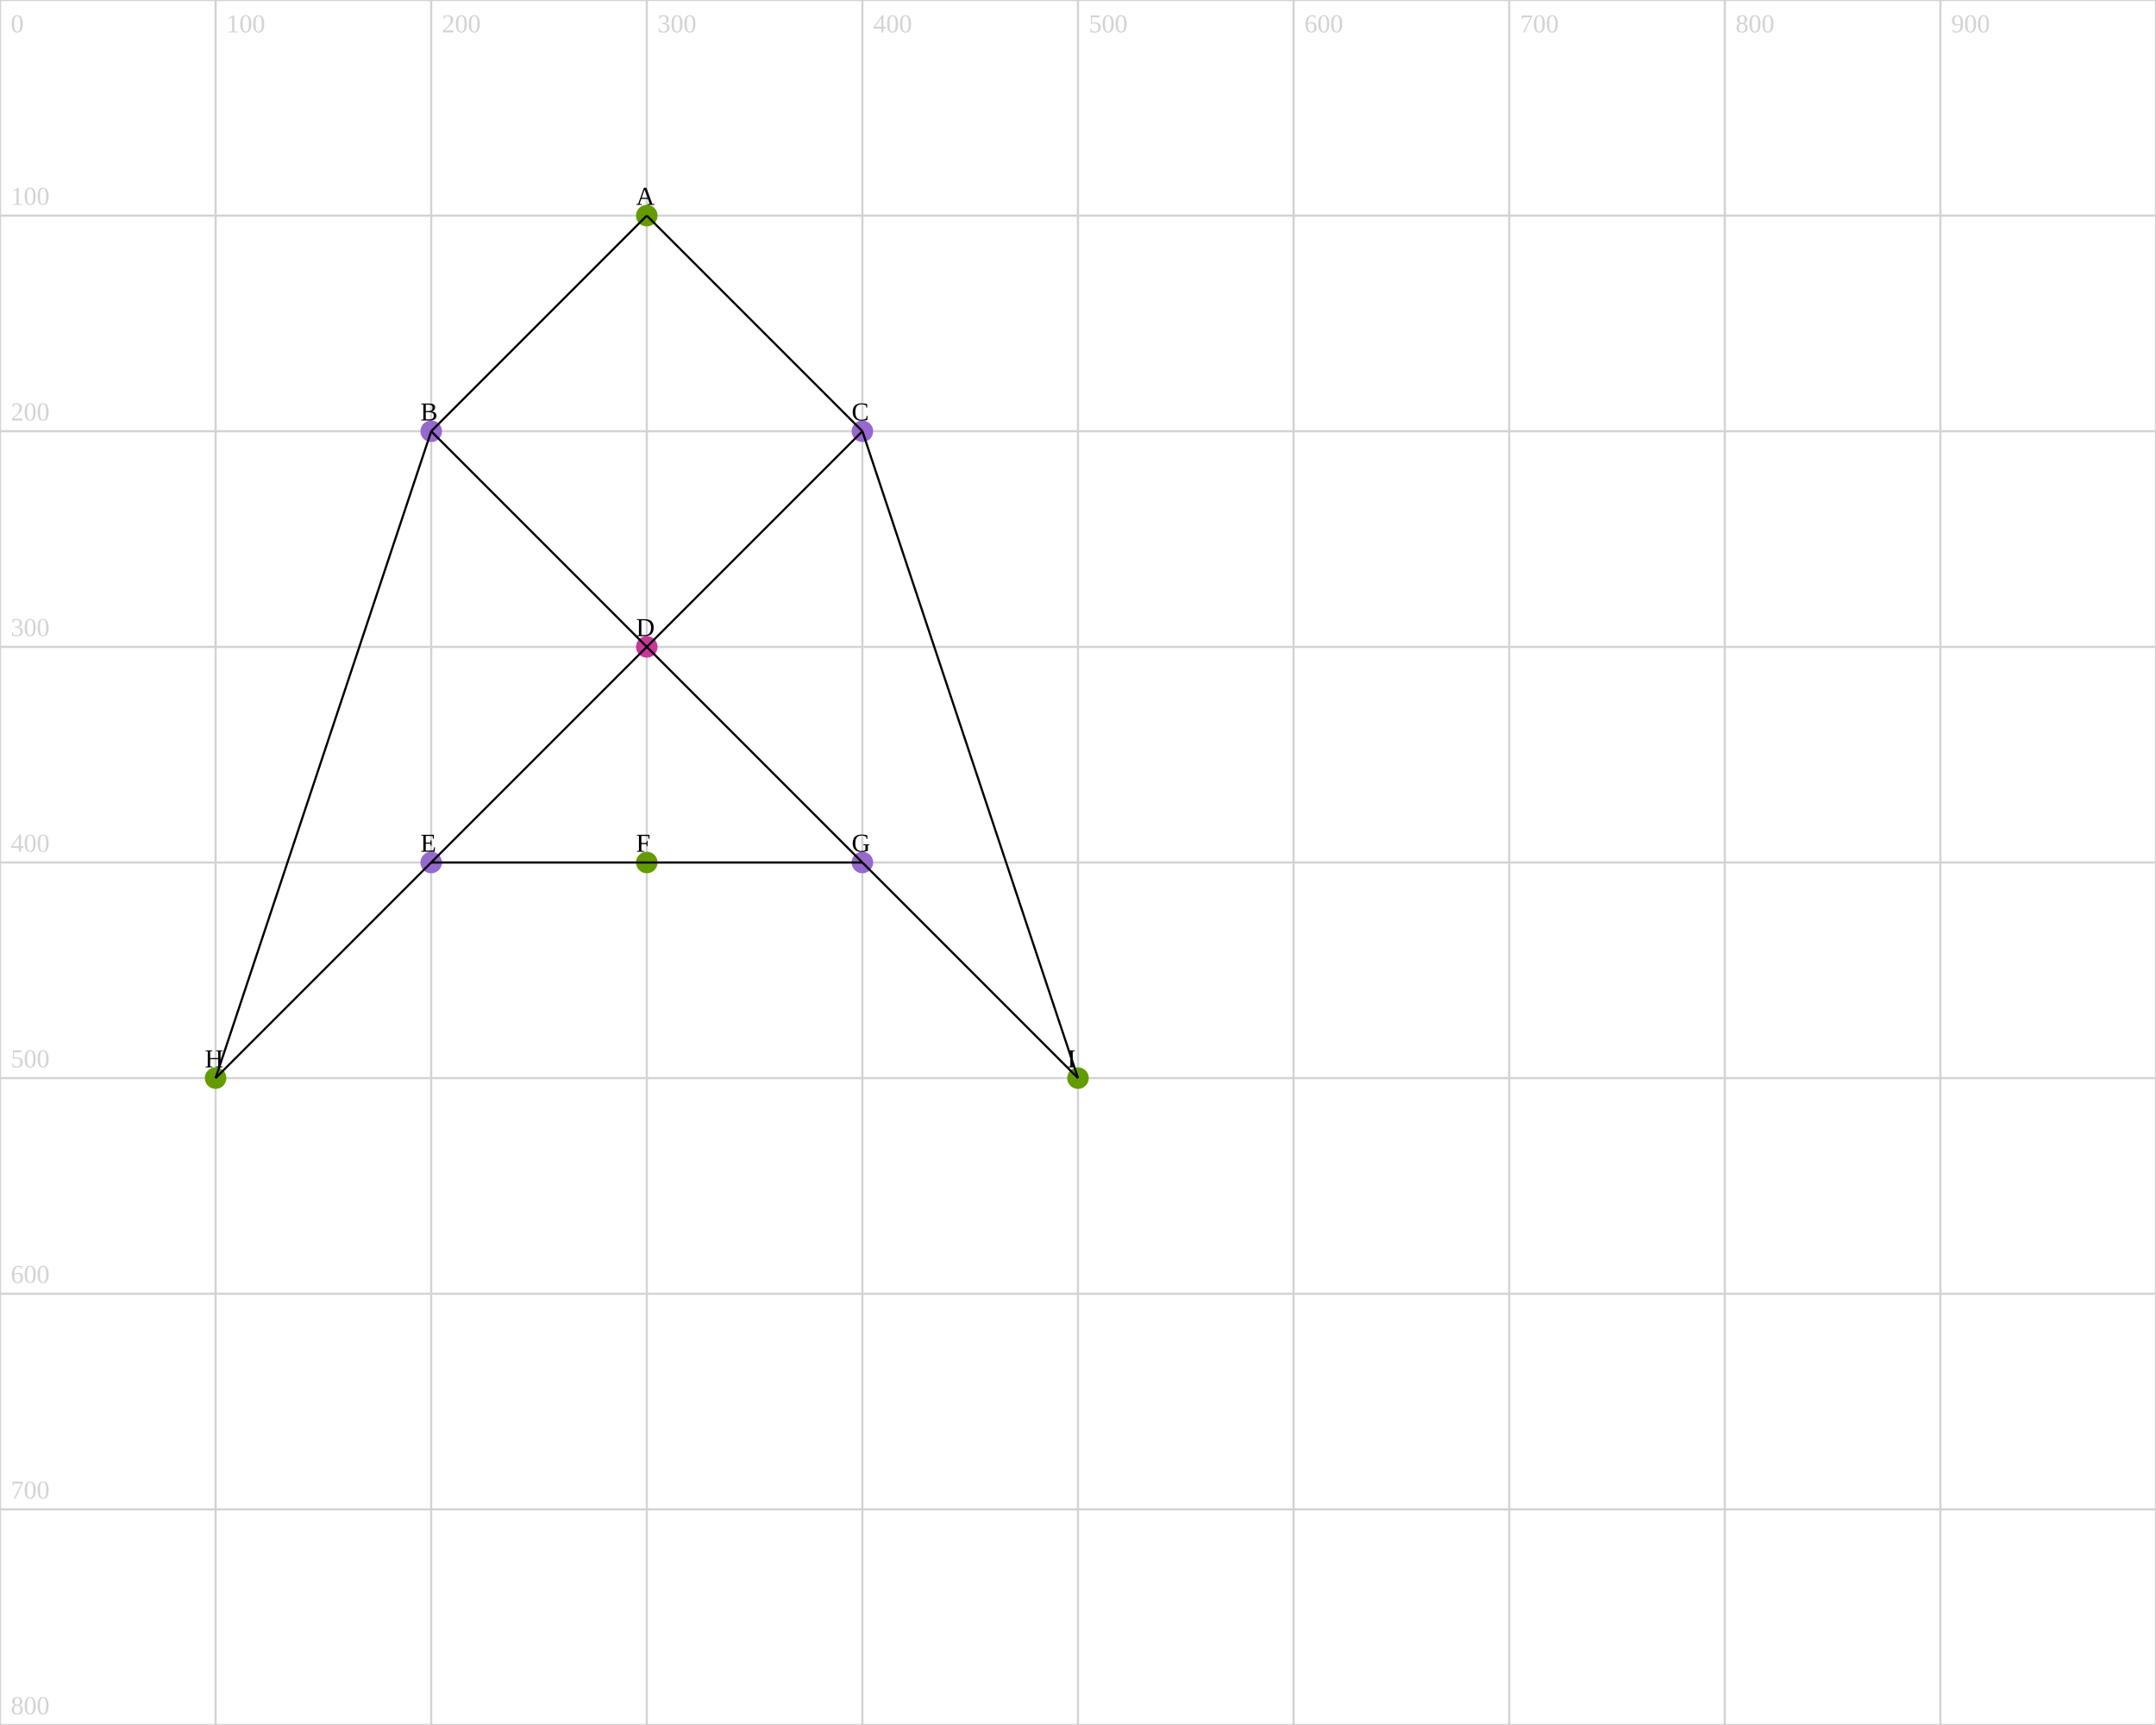
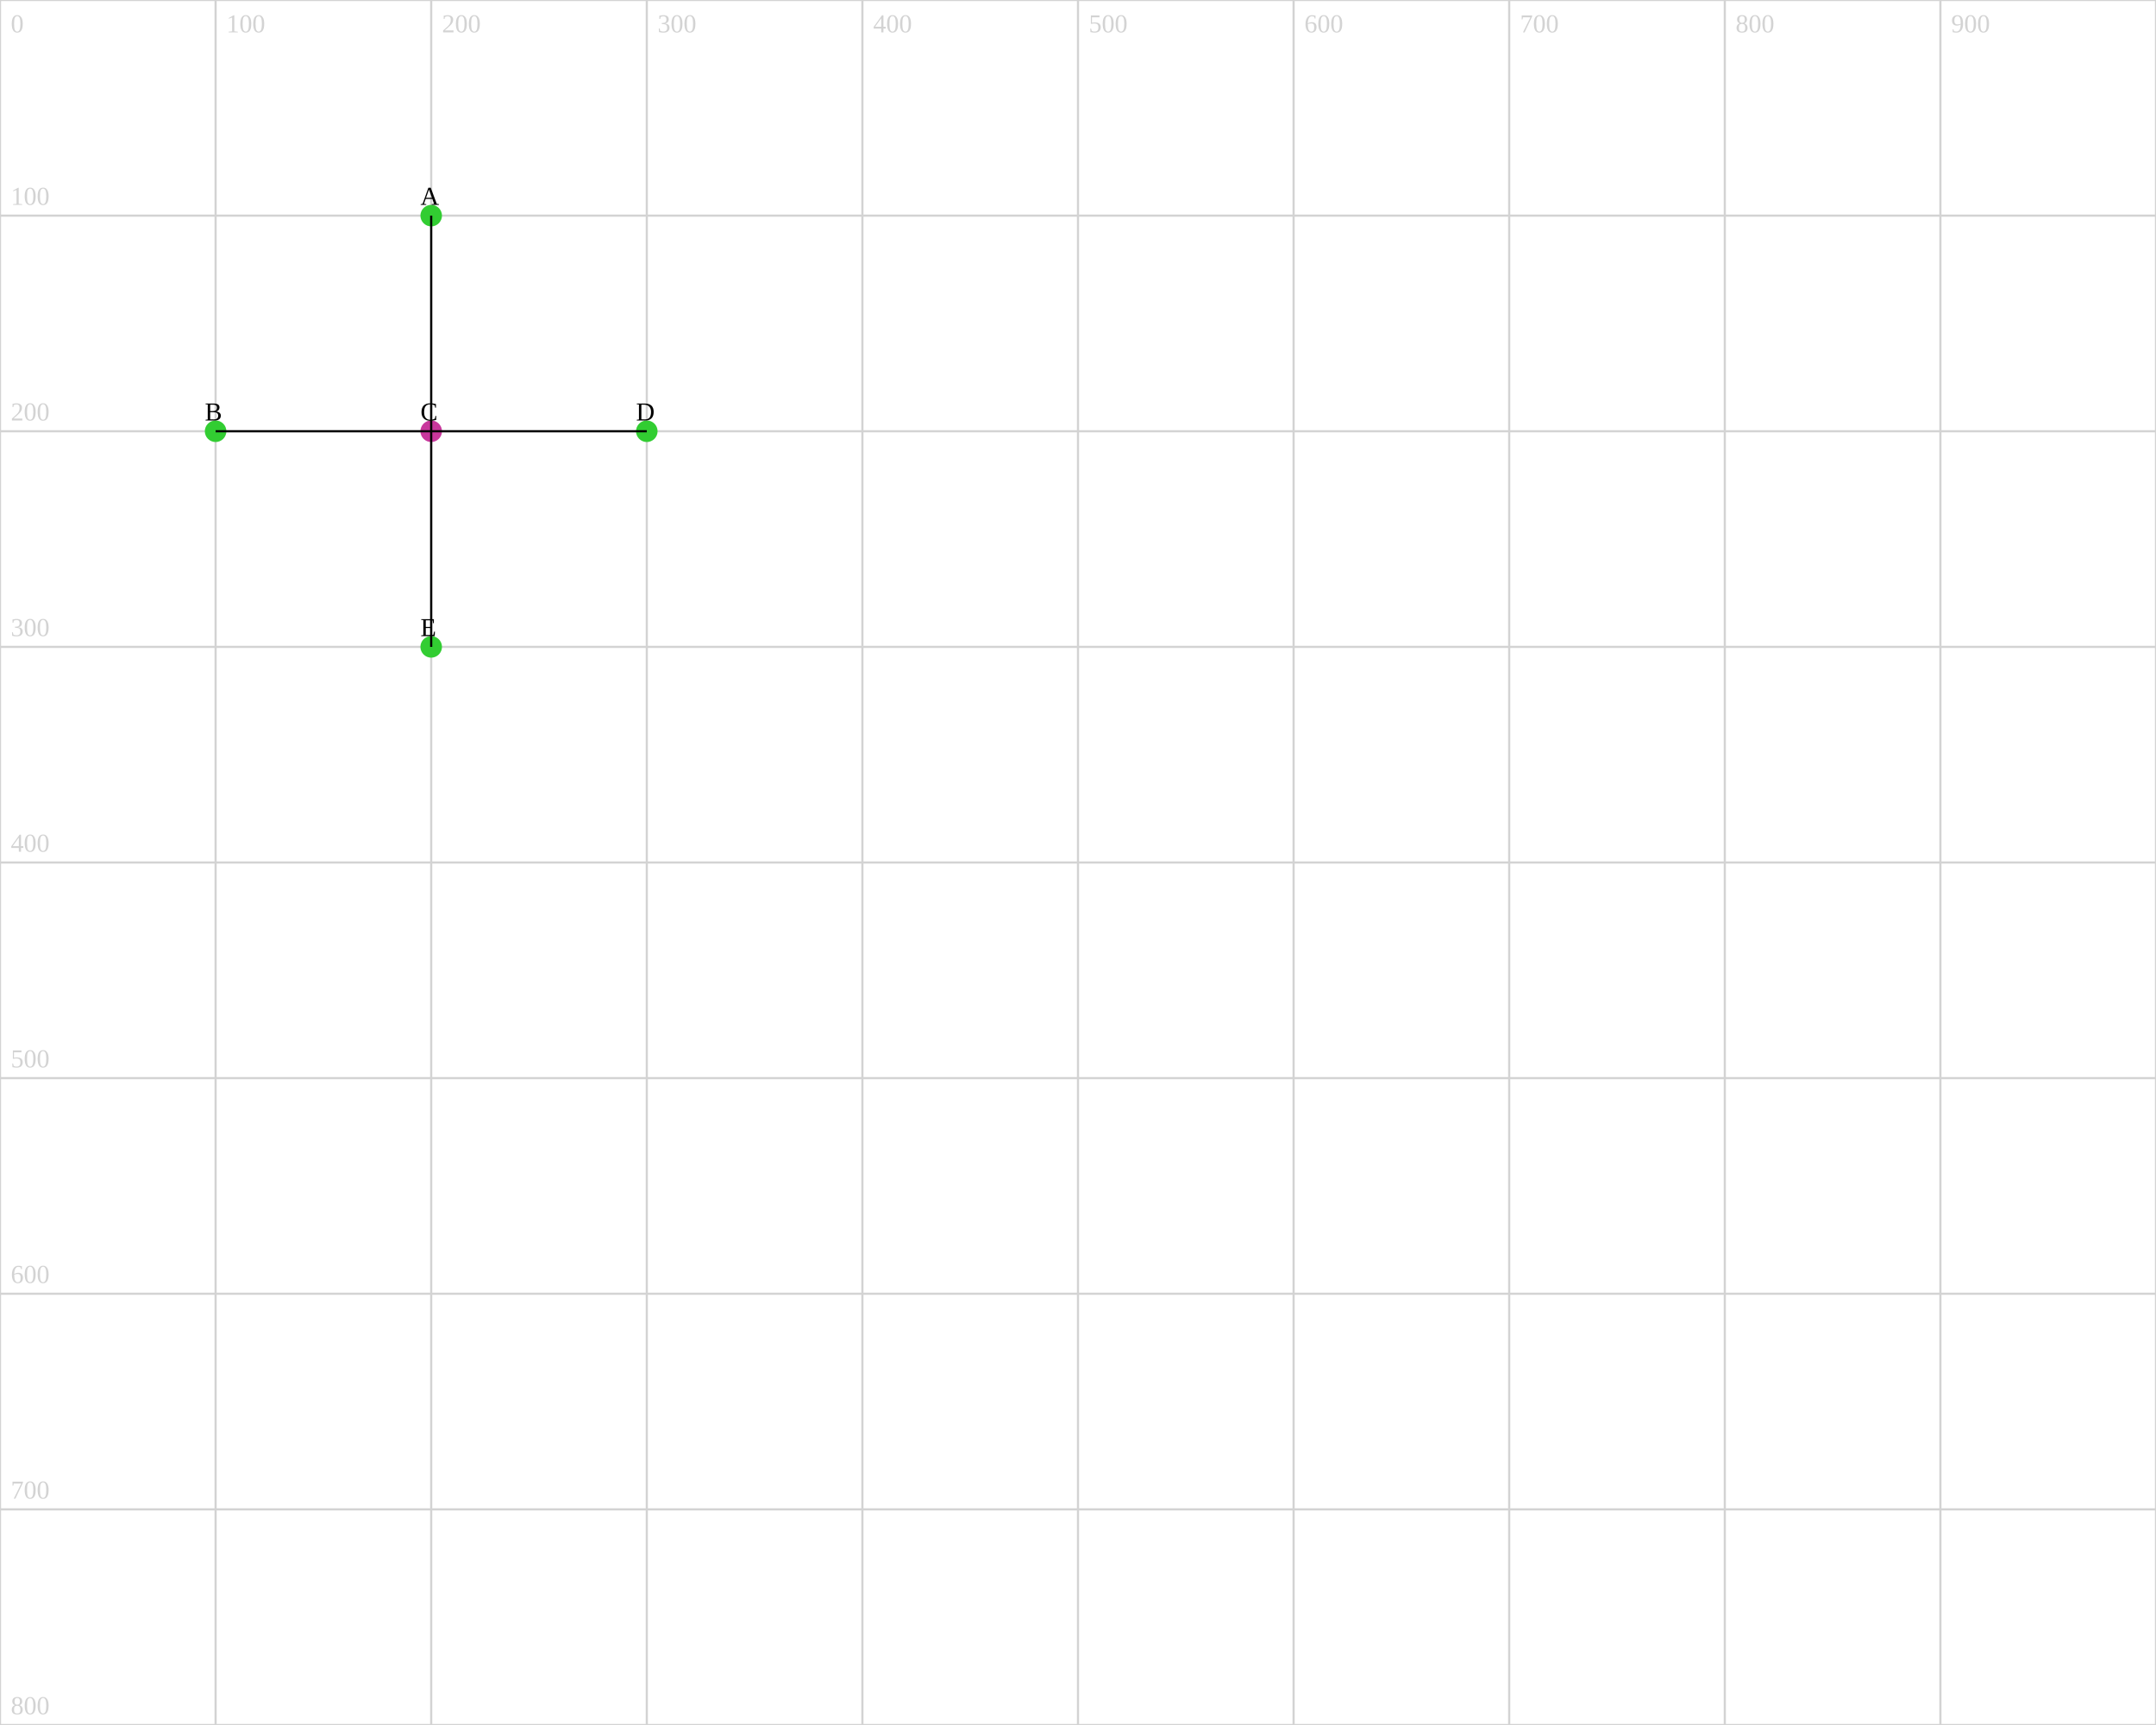
<svg xmlns="http://www.w3.org/2000/svg" version="1.1" width="1000" height="800">
  <line x1="0" y1="0" x2="1000" y2="0" stroke="lightgrey" />
  <text x="5" y="-5" fill="lightgrey">0</text>
  <line x1="0" y1="100" x2="1000" y2="100" stroke="lightgrey" />
  <text x="5" y="95" fill="lightgrey">100</text>
  <line x1="0" y1="200" x2="1000" y2="200" stroke="lightgrey" />
  <text x="5" y="195" fill="lightgrey">200</text>
  <line x1="0" y1="300" x2="1000" y2="300" stroke="lightgrey" />
  <text x="5" y="295" fill="lightgrey">300</text>
  <line x1="0" y1="400" x2="1000" y2="400" stroke="lightgrey" />
  <text x="5" y="395" fill="lightgrey">400</text>
  <line x1="0" y1="500" x2="1000" y2="500" stroke="lightgrey" />
  <text x="5" y="495" fill="lightgrey">500</text>
  <line x1="0" y1="600" x2="1000" y2="600" stroke="lightgrey" />
  <text x="5" y="595" fill="lightgrey">600</text>
  <line x1="0" y1="700" x2="1000" y2="700" stroke="lightgrey" />
  <text x="5" y="695" fill="lightgrey">700</text>
  <line x1="0" y1="800" x2="1000" y2="800" stroke="lightgrey" />
  <text x="5" y="795" fill="lightgrey">800</text>
  <line x1="0" y1="0" x2="0" y2="800" stroke="lightgrey" />
  <text x="5" y="15" fill="lightgrey">0</text>
  <line x1="100" y1="0" x2="100" y2="800" stroke="lightgrey" />
  <text x="105" y="15" fill="lightgrey">100</text>
  <line x1="200" y1="0" x2="200" y2="800" stroke="lightgrey" />
  <text x="205" y="15" fill="lightgrey">200</text>
  <line x1="300" y1="0" x2="300" y2="800" stroke="lightgrey" />
  <text x="305" y="15" fill="lightgrey">300</text>
  <line x1="400" y1="0" x2="400" y2="800" stroke="lightgrey" />
  <text x="405" y="15" fill="lightgrey">400</text>
  <line x1="500" y1="0" x2="500" y2="800" stroke="lightgrey" />
  <text x="505" y="15" fill="lightgrey">500</text>
  <line x1="600" y1="0" x2="600" y2="800" stroke="lightgrey" />
  <text x="605" y="15" fill="lightgrey">600</text>
  <line x1="700" y1="0" x2="700" y2="800" stroke="lightgrey" />
  <text x="705" y="15" fill="lightgrey">700</text>
  <line x1="800" y1="0" x2="800" y2="800" stroke="lightgrey" />
  <text x="805" y="15" fill="lightgrey">800</text>
  <line x1="900" y1="0" x2="900" y2="800" stroke="lightgrey" />
  <text x="905" y="15" fill="lightgrey">900</text>
  <line x1="1000" y1="0" x2="1000" y2="800" stroke="lightgrey" />
  <text x="1005" y="15" fill="lightgrey">1000</text>
-   <circle cx="300" cy="100" r="5" fill="rgb(100,155,0)" />
-   <text x="295" y="95" fill="rgb(0,0,0)">A</text>
-   <circle cx="200" cy="200" r="5" fill="rgb(150,105,206)" />
-   <text x="195" y="195" fill="rgb(0,0,0)">B</text>
-   <circle cx="400" cy="200" r="5" fill="rgb(150,105,206)" />
-   <text x="395" y="195" fill="rgb(0,0,0)">C</text>
-   <circle cx="300" cy="300" r="5" fill="rgb(200,55,156)" />
-   <text x="295" y="295" fill="rgb(0,0,0)">D</text>
-   <circle cx="200" cy="400" r="5" fill="rgb(150,105,206)" />
-   <text x="195" y="395" fill="rgb(0,0,0)">E</text>
-   <circle cx="300" cy="400" r="5" fill="rgb(100,155,0)" />
-   <text x="295" y="395" fill="rgb(0,0,0)">F</text>
-   <circle cx="400" cy="400" r="5" fill="rgb(150,105,206)" />
-   <text x="395" y="395" fill="rgb(0,0,0)">G</text>
-   <circle cx="100" cy="500" r="5" fill="rgb(100,155,0)" />
-   <text x="95" y="495" fill="rgb(0,0,0)">H</text>
-   <circle cx="500" cy="500" r="5" fill="rgb(100,155,0)" />
-   <text x="495" y="495" fill="rgb(0,0,0)">I</text>
-   <line x1="300" y1="100" x2="200" y2="200" stroke="rgb(0,0,0)" />
-   <line x1="300" y1="100" x2="400" y2="200" stroke="rgb(0,0,0)" />
-   <line x1="200" y1="200" x2="300" y2="300" stroke="rgb(0,0,0)" />
-   <line x1="400" y1="200" x2="300" y2="300" stroke="rgb(0,0,0)" />
-   <line x1="300" y1="300" x2="200" y2="400" stroke="rgb(0,0,0)" />
-   <line x1="300" y1="300" x2="400" y2="400" stroke="rgb(0,0,0)" />
-   <line x1="200" y1="200" x2="100" y2="500" stroke="rgb(0,0,0)" />
-   <line x1="400" y1="200" x2="500" y2="500" stroke="rgb(0,0,0)" />
-   <line x1="200" y1="400" x2="300" y2="400" stroke="rgb(0,0,0)" />
-   <line x1="300" y1="400" x2="400" y2="400" stroke="rgb(0,0,0)" />
-   <line x1="400" y1="400" x2="500" y2="500" stroke="rgb(0,0,0)" />
-   <line x1="200" y1="400" x2="100" y2="500" stroke="rgb(0,0,0)" />
+   <circle cx="200" cy="100" r="5" fill="rgb(50,205,50)" />
+   <text x="195" y="95" fill="rgb(0,0,0)">A</text>
+   <circle cx="100" cy="200" r="5" fill="rgb(50,205,50)" />
+   <text x="95" y="195" fill="rgb(0,0,0)">B</text>
+   <circle cx="200" cy="200" r="5" fill="rgb(200,55,156)" />
+   <text x="195" y="195" fill="rgb(0,0,0)">C</text>
+   <circle cx="300" cy="200" r="5" fill="rgb(50,205,50)" />
+   <text x="295" y="195" fill="rgb(0,0,0)">D</text>
+   <circle cx="200" cy="300" r="5" fill="rgb(50,205,50)" />
+   <text x="195" y="295" fill="rgb(0,0,0)">E</text>
+   <line x1="200" y1="100" x2="200" y2="200" stroke="rgb(0,0,0)" />
+   <line x1="100" y1="200" x2="200" y2="200" stroke="rgb(0,0,0)" />
+   <line x1="200" y1="200" x2="300" y2="200" stroke="rgb(0,0,0)" />
+   <line x1="200" y1="200" x2="200" y2="300" stroke="rgb(0,0,0)" />
</svg>
